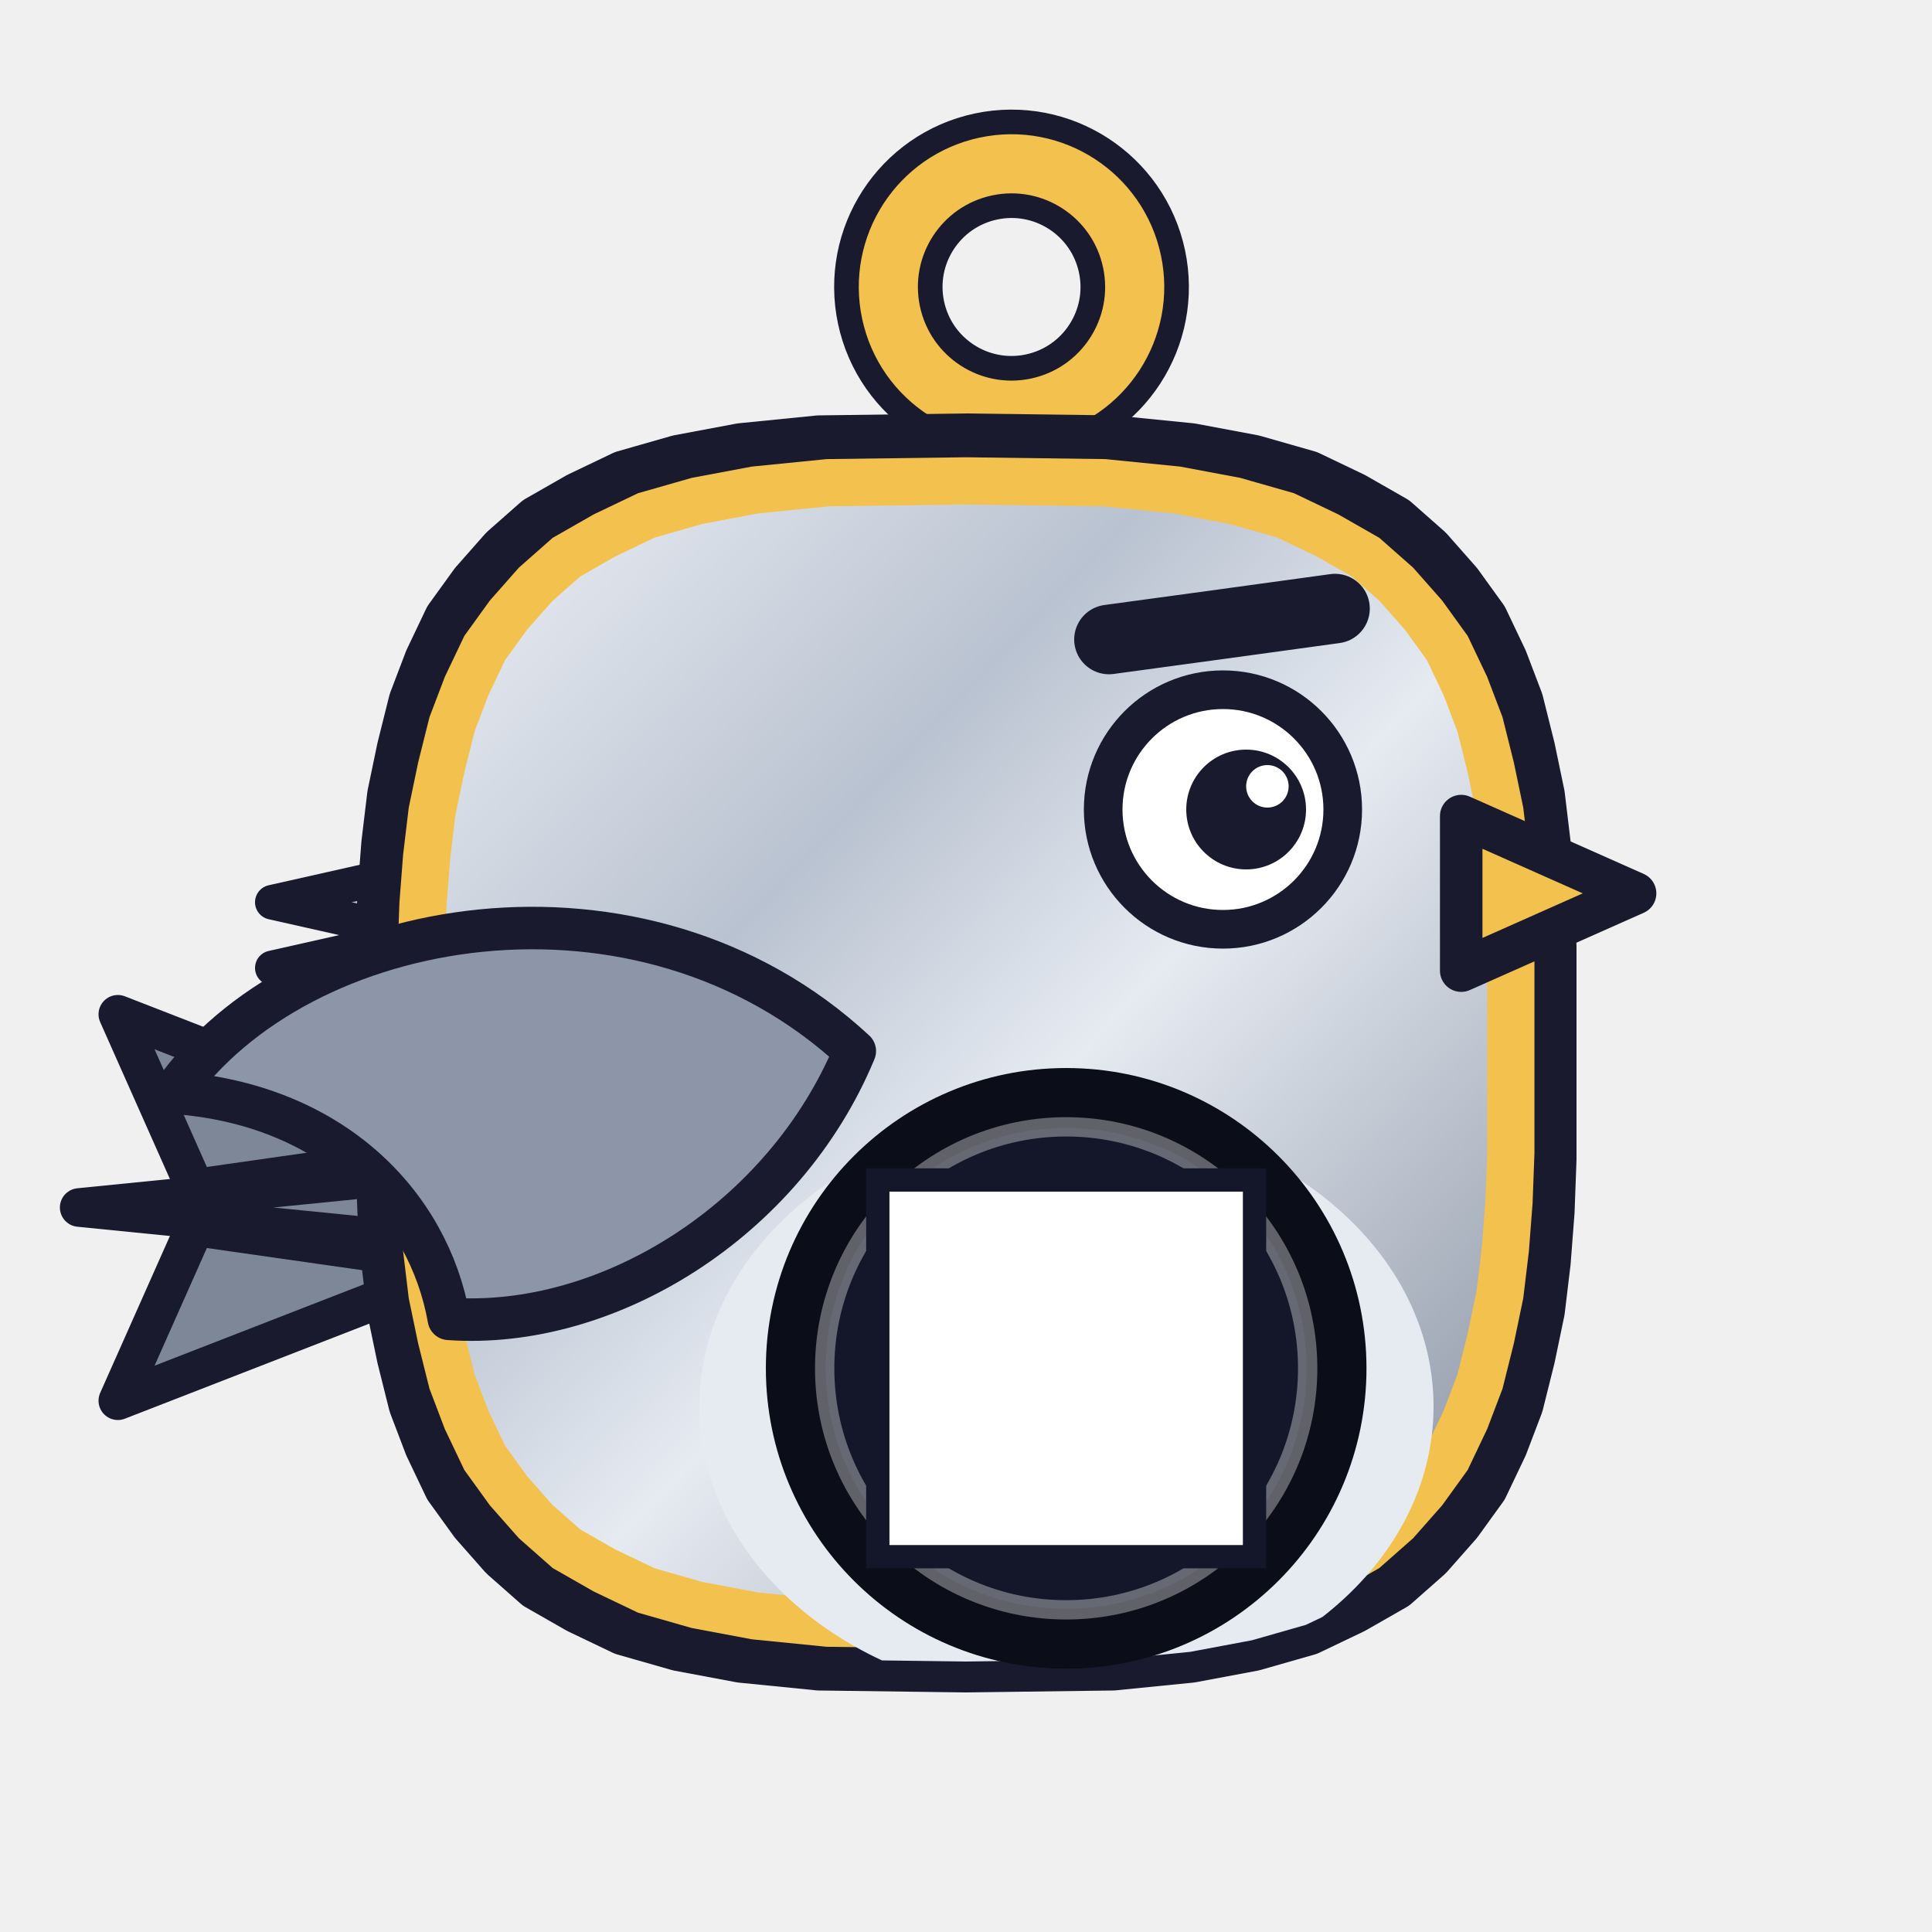
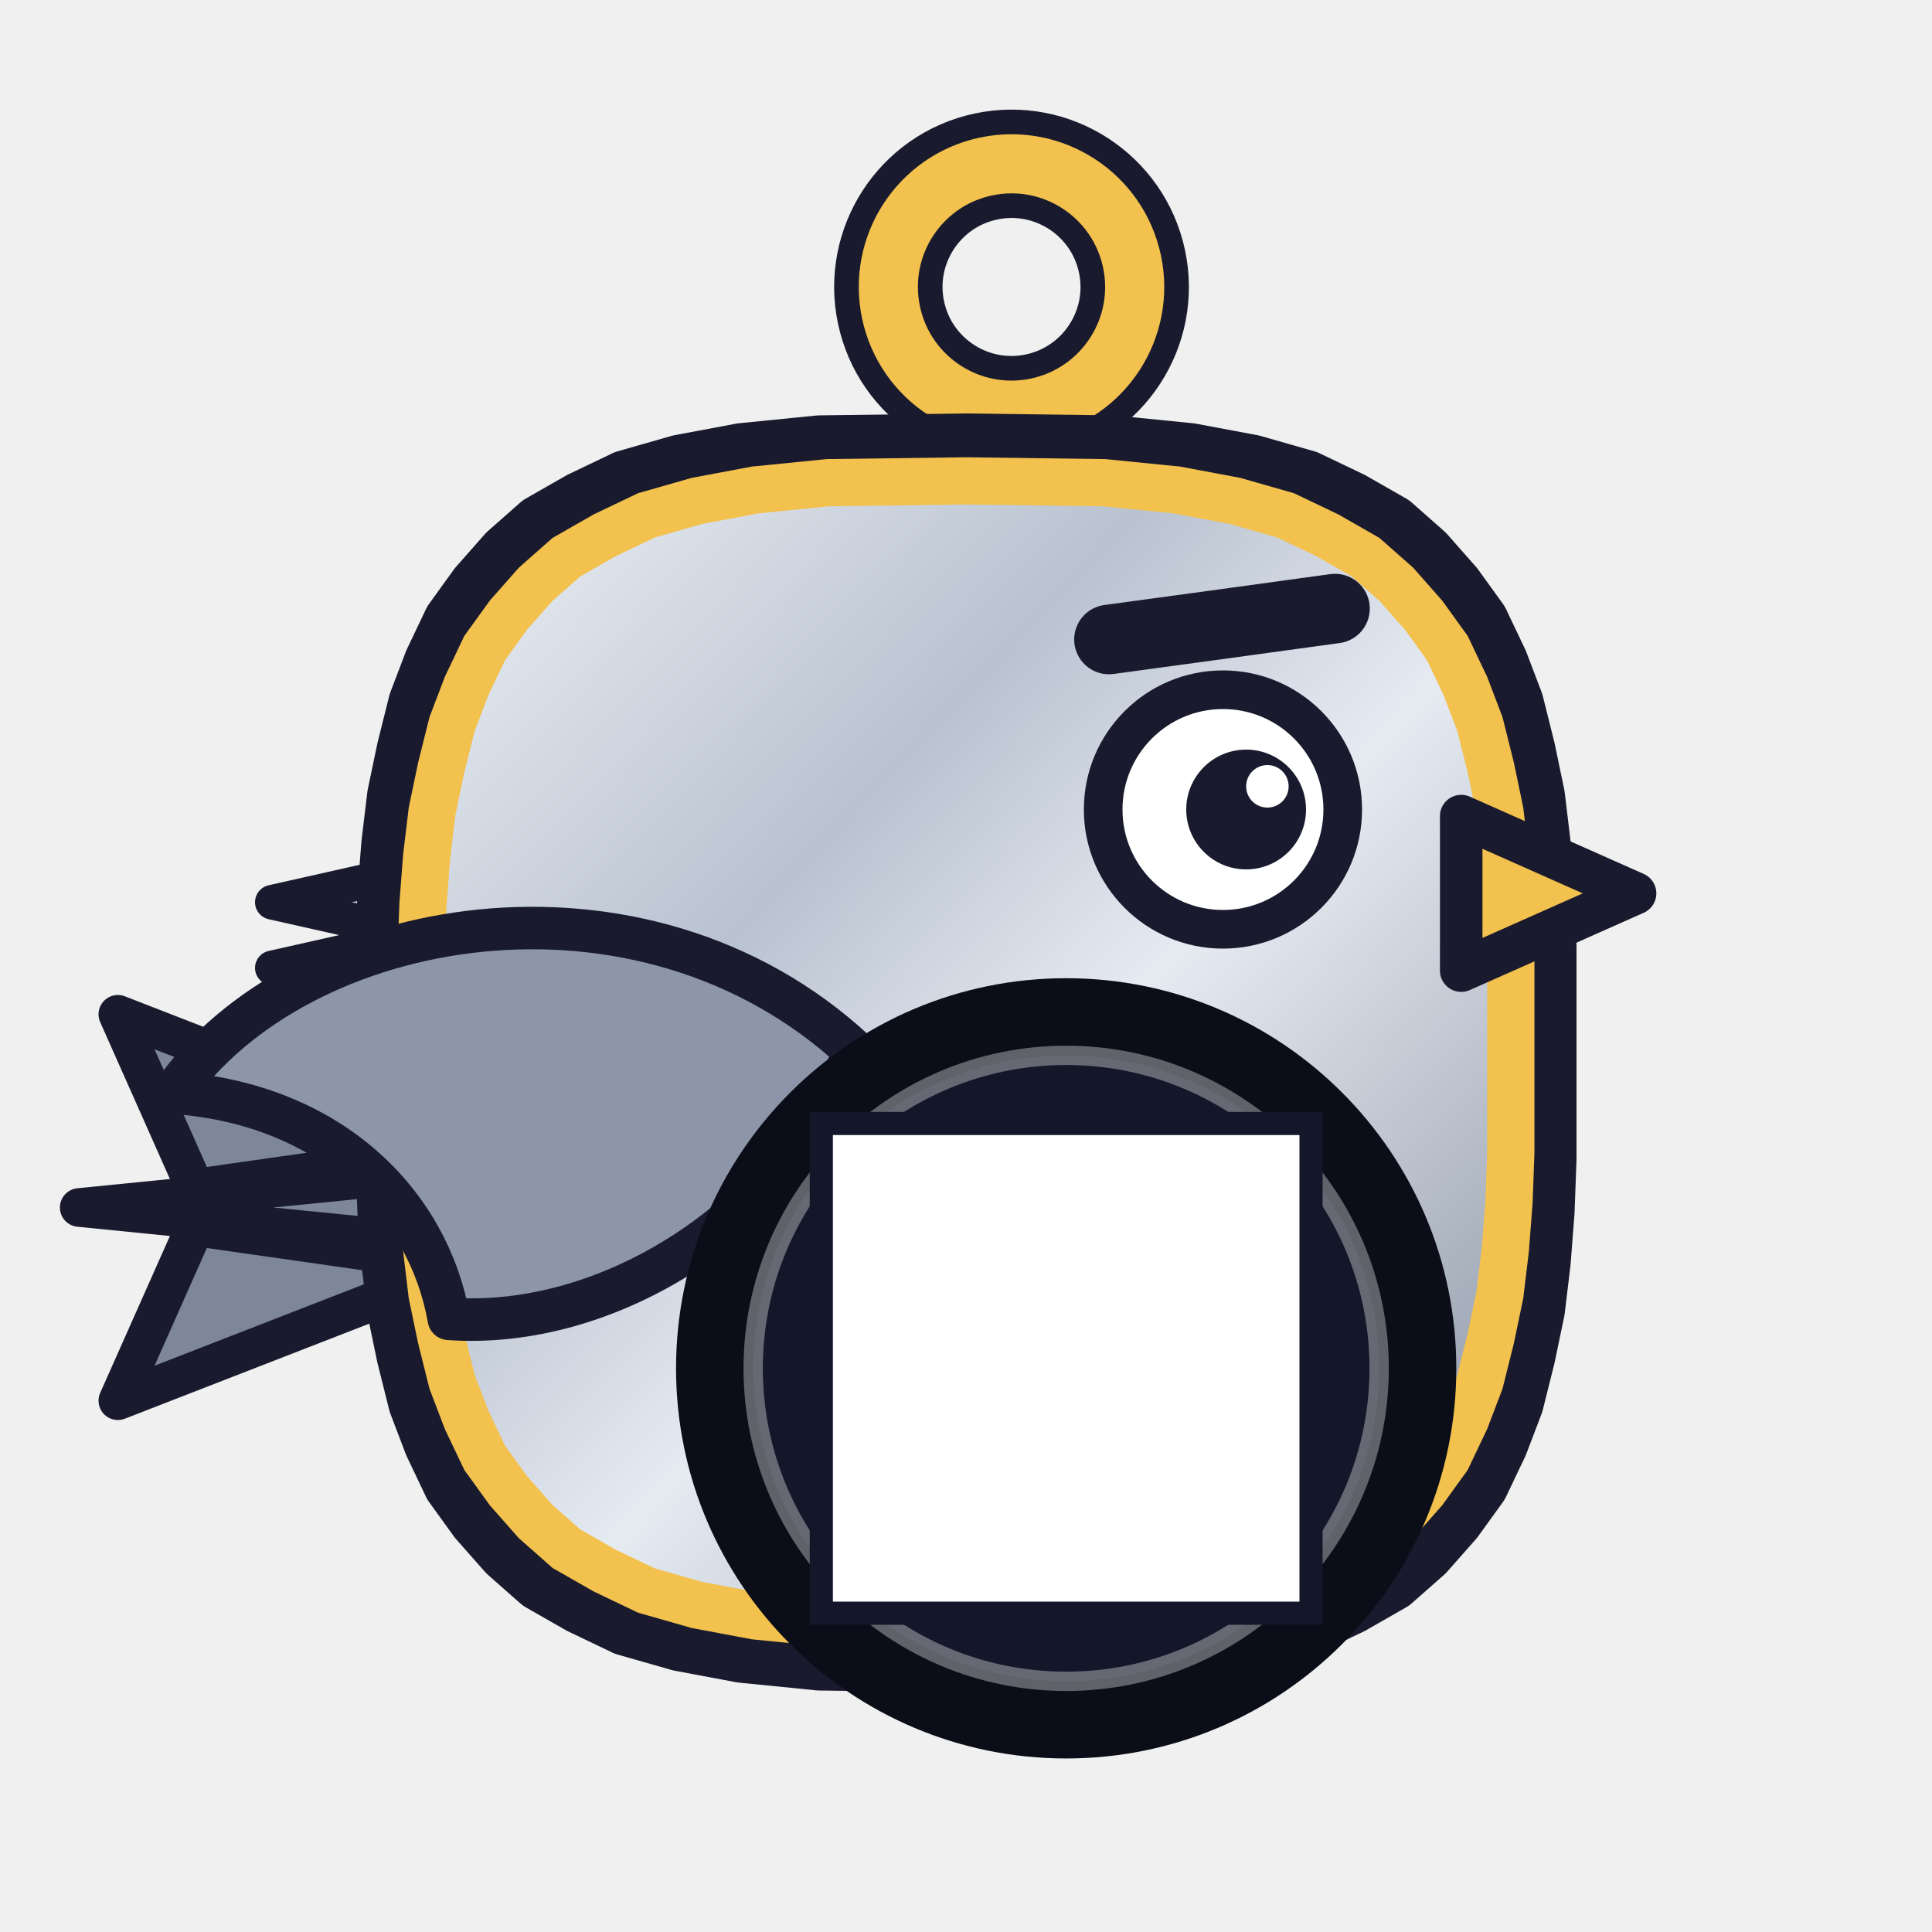
- <svg xmlns="http://www.w3.org/2000/svg" viewBox="0 0 100 100" data-kind="key" data-color="key-c" data-side-frame="4" data-ver="5" data-character="열쇠">
+ <svg xmlns="http://www.w3.org/2000/svg" viewBox="0 0 100 100" data-kind="key" data-color="key-c" data-side-frame="4" data-ver="7a" data-character="열쇠">
  <defs>
    <linearGradient id="gskey-c" x1="0" y1="0" x2="1" y2="1">
      <stop offset="0" stop-color="#F4F7FB" />
      <stop offset=".35" stop-color="#B9C2D0" />
      <stop offset=".55" stop-color="#E6EBF2" />
      <stop offset="1" stop-color="#7D8798" />
    </linearGradient>
    <clipPath id="cskey-c">
      <path d="M50 23 57.6 23.1 61.6 23.5 64.8 24.1 67.6 24.9 69.9 26 72 27.2 73.7 28.7 75.2 30.4 76.5 32.2 77.5 34.3 78.3 36.4 78.9 38.8 79.4 41.2 79.7 43.7 79.9 46.3 80 49 80 51.8 80 54.5 80 57.2 80 60 79.9 62.7 79.7 65.3 79.4 67.8 78.9 70.2 78.3 72.6 77.5 74.7 76.5 76.8 75.2 78.6 73.7 80.3 72 81.8 69.9 83 67.6 84.1 64.8 84.9 61.6 85.5 57.6 85.9 50 86 42.4 85.9 38.4 85.5 35.2 84.9 32.4 84.1 30.1 83 28 81.8 26.3 80.3 24.8 78.6 23.5 76.8 22.5 74.7 21.7 72.6 21.1 70.2 20.6 67.8 20.3 65.3 20.1 62.7 20 60 20 57.2 20 54.5 20 51.8 20 49 20.1 46.3 20.3 43.7 20.6 41.2 21.1 38.8 21.7 36.4 22.5 34.3 23.5 32.2 24.8 30.4 26.3 28.7 28 27.2 30.1 26 32.4 24.9 35.2 24.1 38.4 23.5 42.4 23.1Z" />
    </clipPath>
  </defs>
  <g fill="#7D8798" stroke="#1A1A2E" stroke-width="2" stroke-linejoin="round">
    <path d="M24.1 59.5 L6.1 52.5 L10.1 61.5Z" />
    <path d="M24.1 65.5 L6.1 72.5 L10.1 63.5Z" />
    <path d="M24.1 60.5 L4.1 62.5 L24.1 64.5Z" />
  </g>
  <g transform="translate(54.3 24) rotate(-12) scale(.85)">
    <circle cy="-11" r="7.5" fill="none" stroke="#1A1A2E" stroke-width="6.6" />
    <circle cy="-11" r="7.5" fill="none" stroke="#F2C14E" stroke-width="3.6" />
  </g>
  <path transform="translate(0 -2)" d="M22.1 46.9 L14.1 48.7 L22.1 50.5Z" fill="#B9C2D0" stroke="#1A1A2E" stroke-width="1.8" stroke-linejoin="round" />
  <path transform="translate(0 -2)" d="M22.1 50.3 L14.1 52.1 L22.1 53.9Z" fill="#B9C2D0" stroke="#1A1A2E" stroke-width="1.8" stroke-linejoin="round" />
  <path d="M50 23 57.6 23.1 61.6 23.5 64.8 24.1 67.6 24.9 69.9 26 72 27.2 73.7 28.7 75.2 30.4 76.5 32.2 77.5 34.3 78.3 36.4 78.9 38.8 79.4 41.2 79.7 43.7 79.9 46.3 80 49 80 51.8 80 54.5 80 57.2 80 60 79.9 62.7 79.7 65.3 79.4 67.8 78.9 70.2 78.3 72.6 77.5 74.7 76.5 76.8 75.2 78.6 73.7 80.3 72 81.8 69.9 83 67.6 84.1 64.8 84.9 61.6 85.5 57.6 85.9 50 86 42.4 85.9 38.4 85.5 35.2 84.9 32.4 84.1 30.1 83 28 81.8 26.3 80.3 24.8 78.6 23.5 76.8 22.5 74.7 21.7 72.6 21.1 70.2 20.6 67.8 20.3 65.3 20.1 62.7 20 60 20 57.2 20 54.5 20 51.8 20 49 20.1 46.3 20.3 43.7 20.6 41.2 21.1 38.8 21.7 36.4 22.5 34.3 23.5 32.2 24.8 30.4 26.3 28.7 28 27.2 30.1 26 32.4 24.9 35.2 24.1 38.4 23.5 42.4 23.1Z" fill="url(#gskey-c)" stroke="#1A1A2E" stroke-width="3.2" stroke-linejoin="round" />
  <path d="M50 23 57.6 23.1 61.6 23.5 64.8 24.1 67.6 24.9 69.9 26 72 27.2 73.7 28.7 75.2 30.4 76.5 32.2 77.5 34.3 78.3 36.4 78.9 38.8 79.4 41.2 79.7 43.7 79.9 46.3 80 49 80 51.8 80 54.5 80 57.2 80 60 79.9 62.7 79.7 65.3 79.4 67.8 78.9 70.2 78.3 72.6 77.5 74.7 76.5 76.8 75.2 78.6 73.7 80.3 72 81.8 69.9 83 67.6 84.1 64.8 84.9 61.6 85.5 57.6 85.9 50 86 42.4 85.9 38.4 85.5 35.2 84.9 32.4 84.1 30.1 83 28 81.8 26.3 80.3 24.8 78.6 23.5 76.8 22.5 74.7 21.7 72.6 21.1 70.2 20.6 67.8 20.3 65.3 20.1 62.7 20 60 20 57.2 20 54.5 20 51.8 20 49 20.1 46.3 20.3 43.7 20.6 41.2 21.1 38.8 21.7 36.4 22.5 34.3 23.5 32.2 24.8 30.4 26.3 28.7 28 27.2 30.1 26 32.4 24.9 35.2 24.1 38.4 23.5 42.4 23.1Z" fill="none" stroke="#F2C14E" stroke-width="2.6" transform="translate(50 54.5) scale(.94) translate(-50 -54.5)" />
  <g clip-path="url(#cskey-c)">
    <ellipse cx="55.2" cy="72.8" rx="19" ry="15.2" fill="#E6EBF2" />
  </g>
  <path d="M69.1 31.5 Q63.3 32.3 57.4 33.1" fill="none" stroke="#1A1A2E" stroke-width="3.6" stroke-linecap="round" />
  <circle cx="63.3" cy="41.9" r="6.2" fill="#fff" stroke="#1A1A2E" stroke-width="2" />
  <circle cx="64.5" cy="41.9" r="3.1" fill="#1A1A2E" />
  <circle cx="65.6" cy="40.7" r="1.1" fill="#fff" />
  <path d="M75.632 42.24 L84.632 46.24 L75.632 50.24Z" fill="#F2C14E" stroke="#1A1A2E" stroke-width="2.2" stroke-linejoin="round" />
  <path d="M75.632 42.24 L84.632 46.24 L75.632 50.24Z" fill="none" stroke="#fff" stroke-opacity=".0" />
  <g transform="rotate(-10 47.1 53.9)">
    <path d="M47.1 53.9 C38 41.9 20 41.9 12 49.9 C20 51.9 24 57.9 24 63.9 C32 65.9 42 61.9 47.1 53.9Z" transform="translate(-2.9 0)" fill="#8C96A8" stroke="#1A1A2E" stroke-width="2.2" stroke-linejoin="round" />
  </g>
+   <circle cx="55.2" cy="70.8" r="18.3" fill="#FFFFFF" fill-opacity=".92" stroke="#1A1A2E" stroke-width="1.6" />
  <g transform="translate(55.18475 70.825)">
-     <circle r="13.994" fill="#14172A" stroke="#0B0D18" stroke-width="3.1" />
-     <circle r="12.5" fill="none" stroke="#fff" stroke-opacity=".35" stroke-width="1" />
-     <g transform="scale(1.772622)">
-       <rect x="-5.5" y="-5.5" width="11" height="11" fill="#FFFFFF" stroke="#14172A" stroke-width="0.68" transform="translate(0 0)" />
+     <circle r="18.193" fill="#14172A" stroke="#0B0D18" stroke-width="4.0" />
+     <circle r="16.2" fill="none" stroke="#fff" stroke-opacity=".35" stroke-width="1" />
+     <g transform="scale(2.304408)">
+       <rect x="-5.5" y="-5.5" width="11" height="11" fill="#FFFFFF" stroke="#14172A" stroke-width="0.52" transform="translate(0 0)" />
    </g>
  </g>
</svg>
